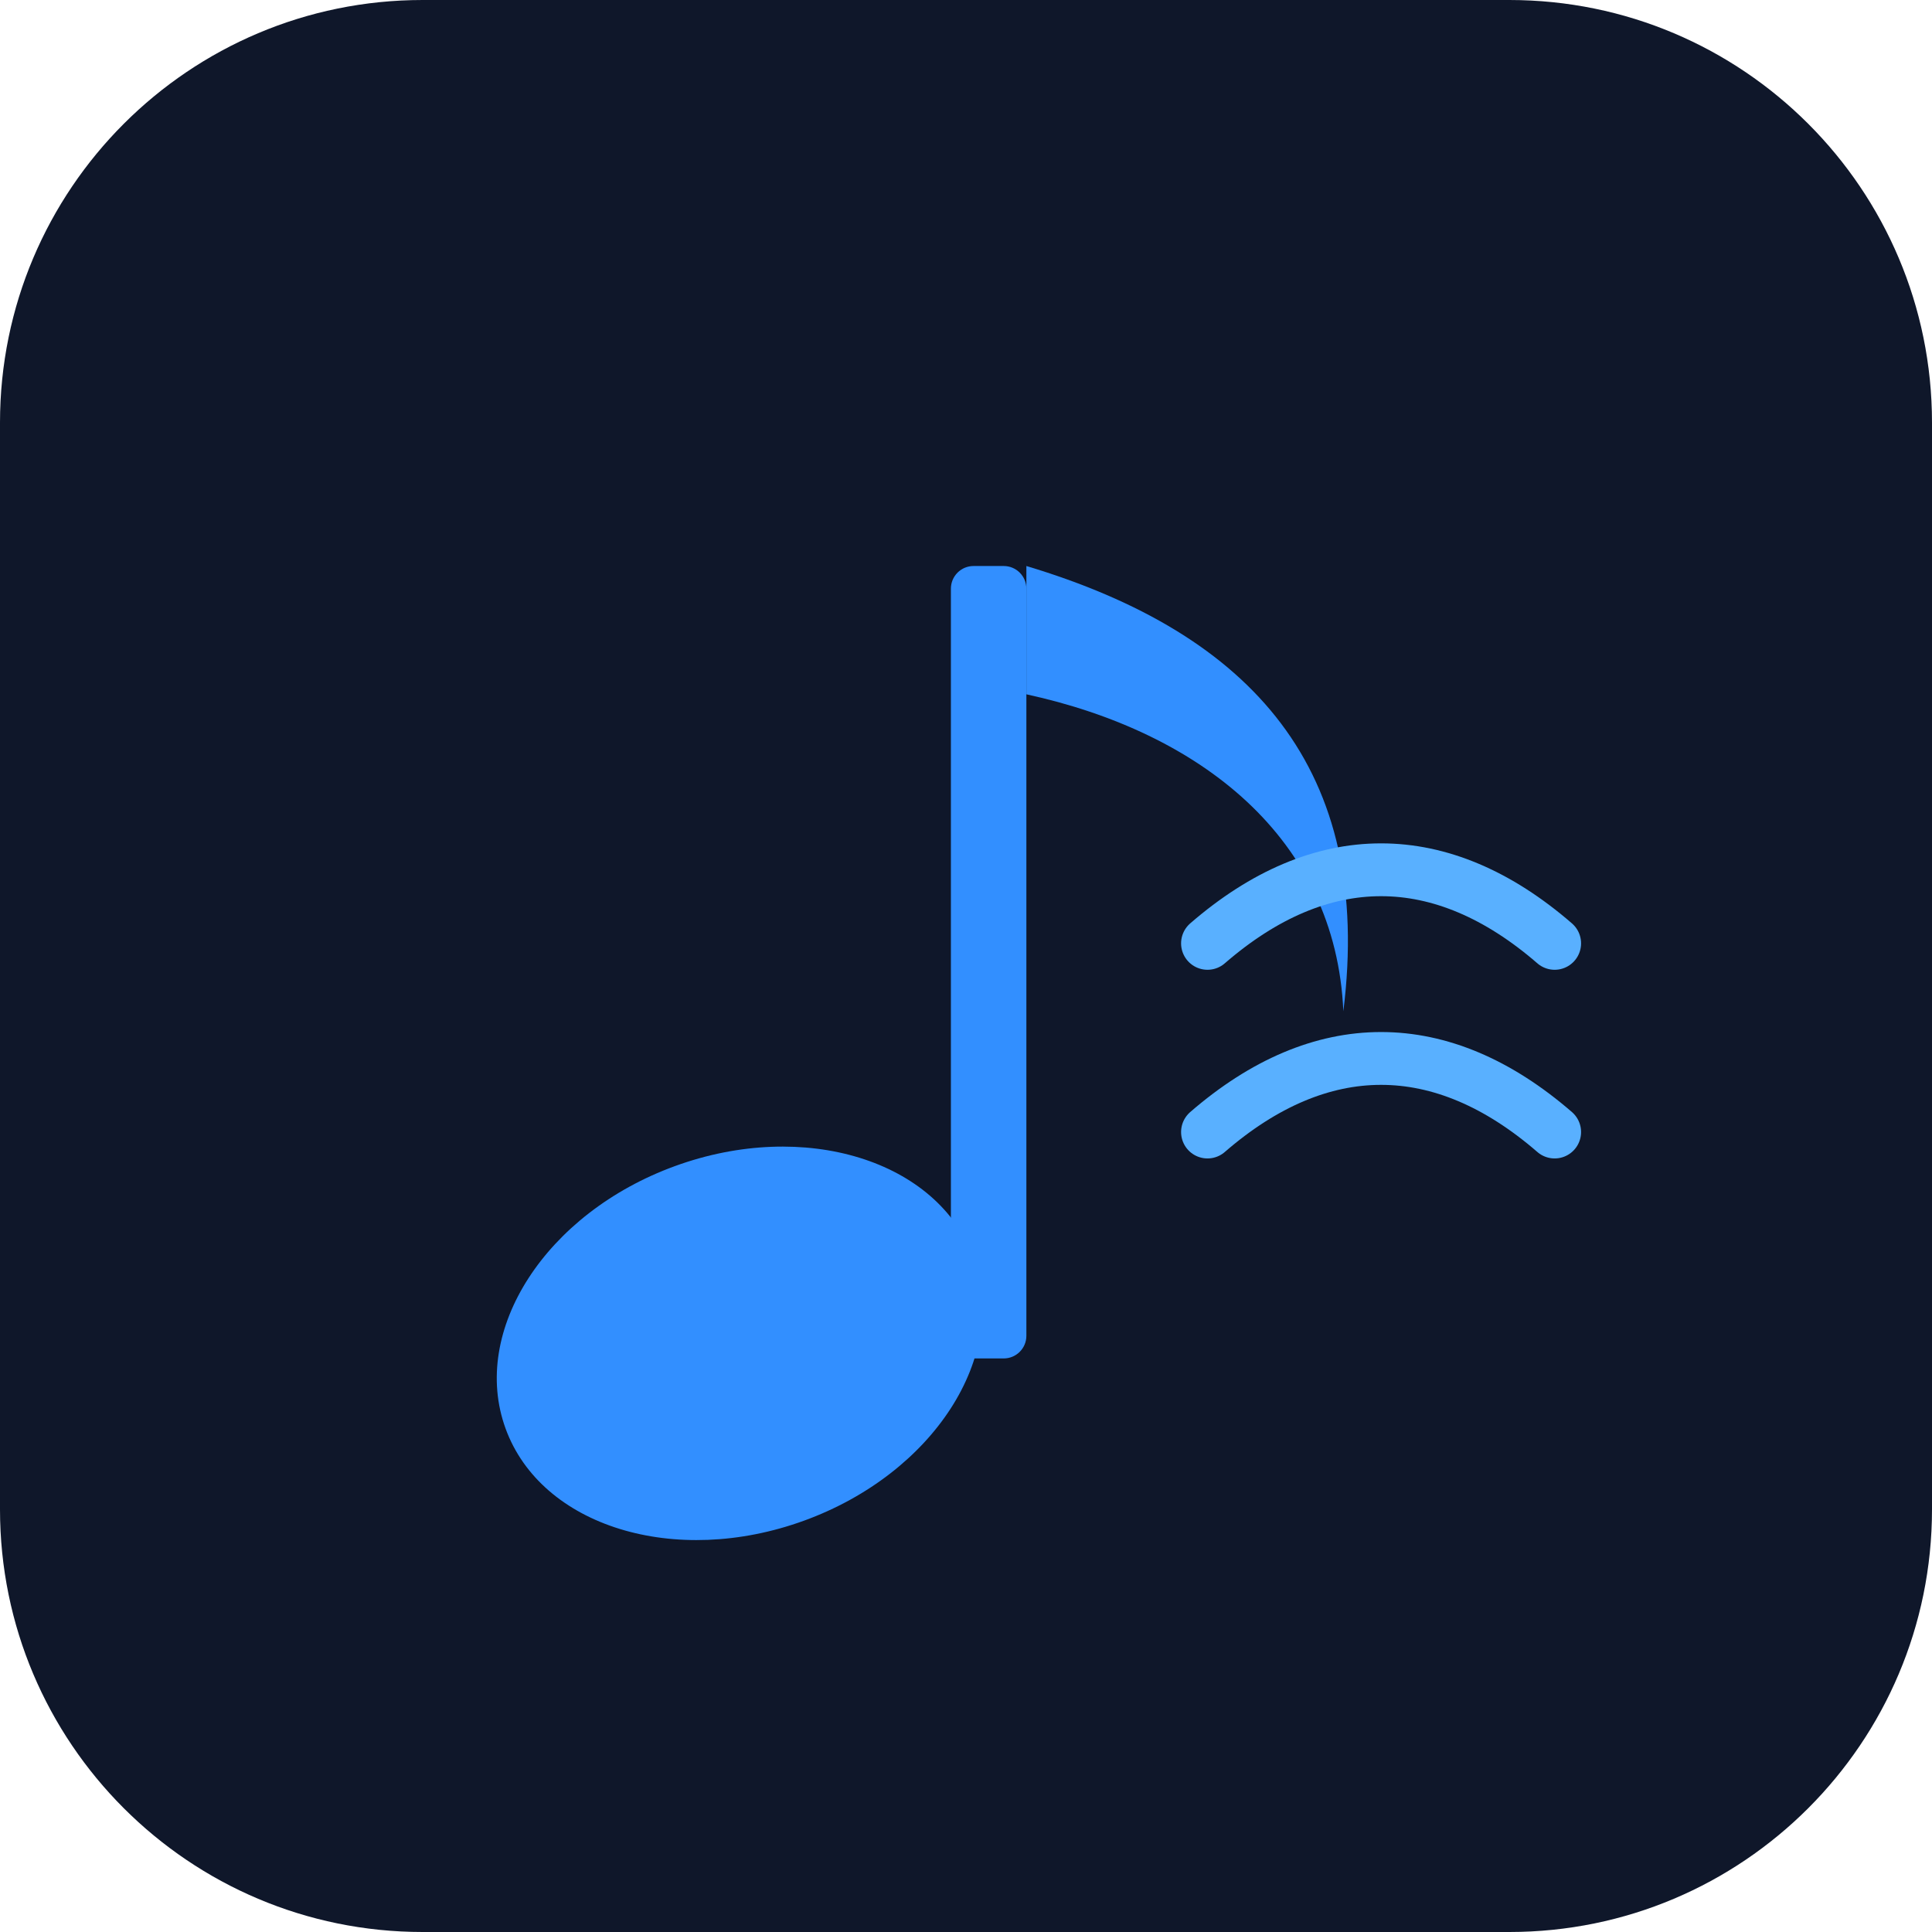
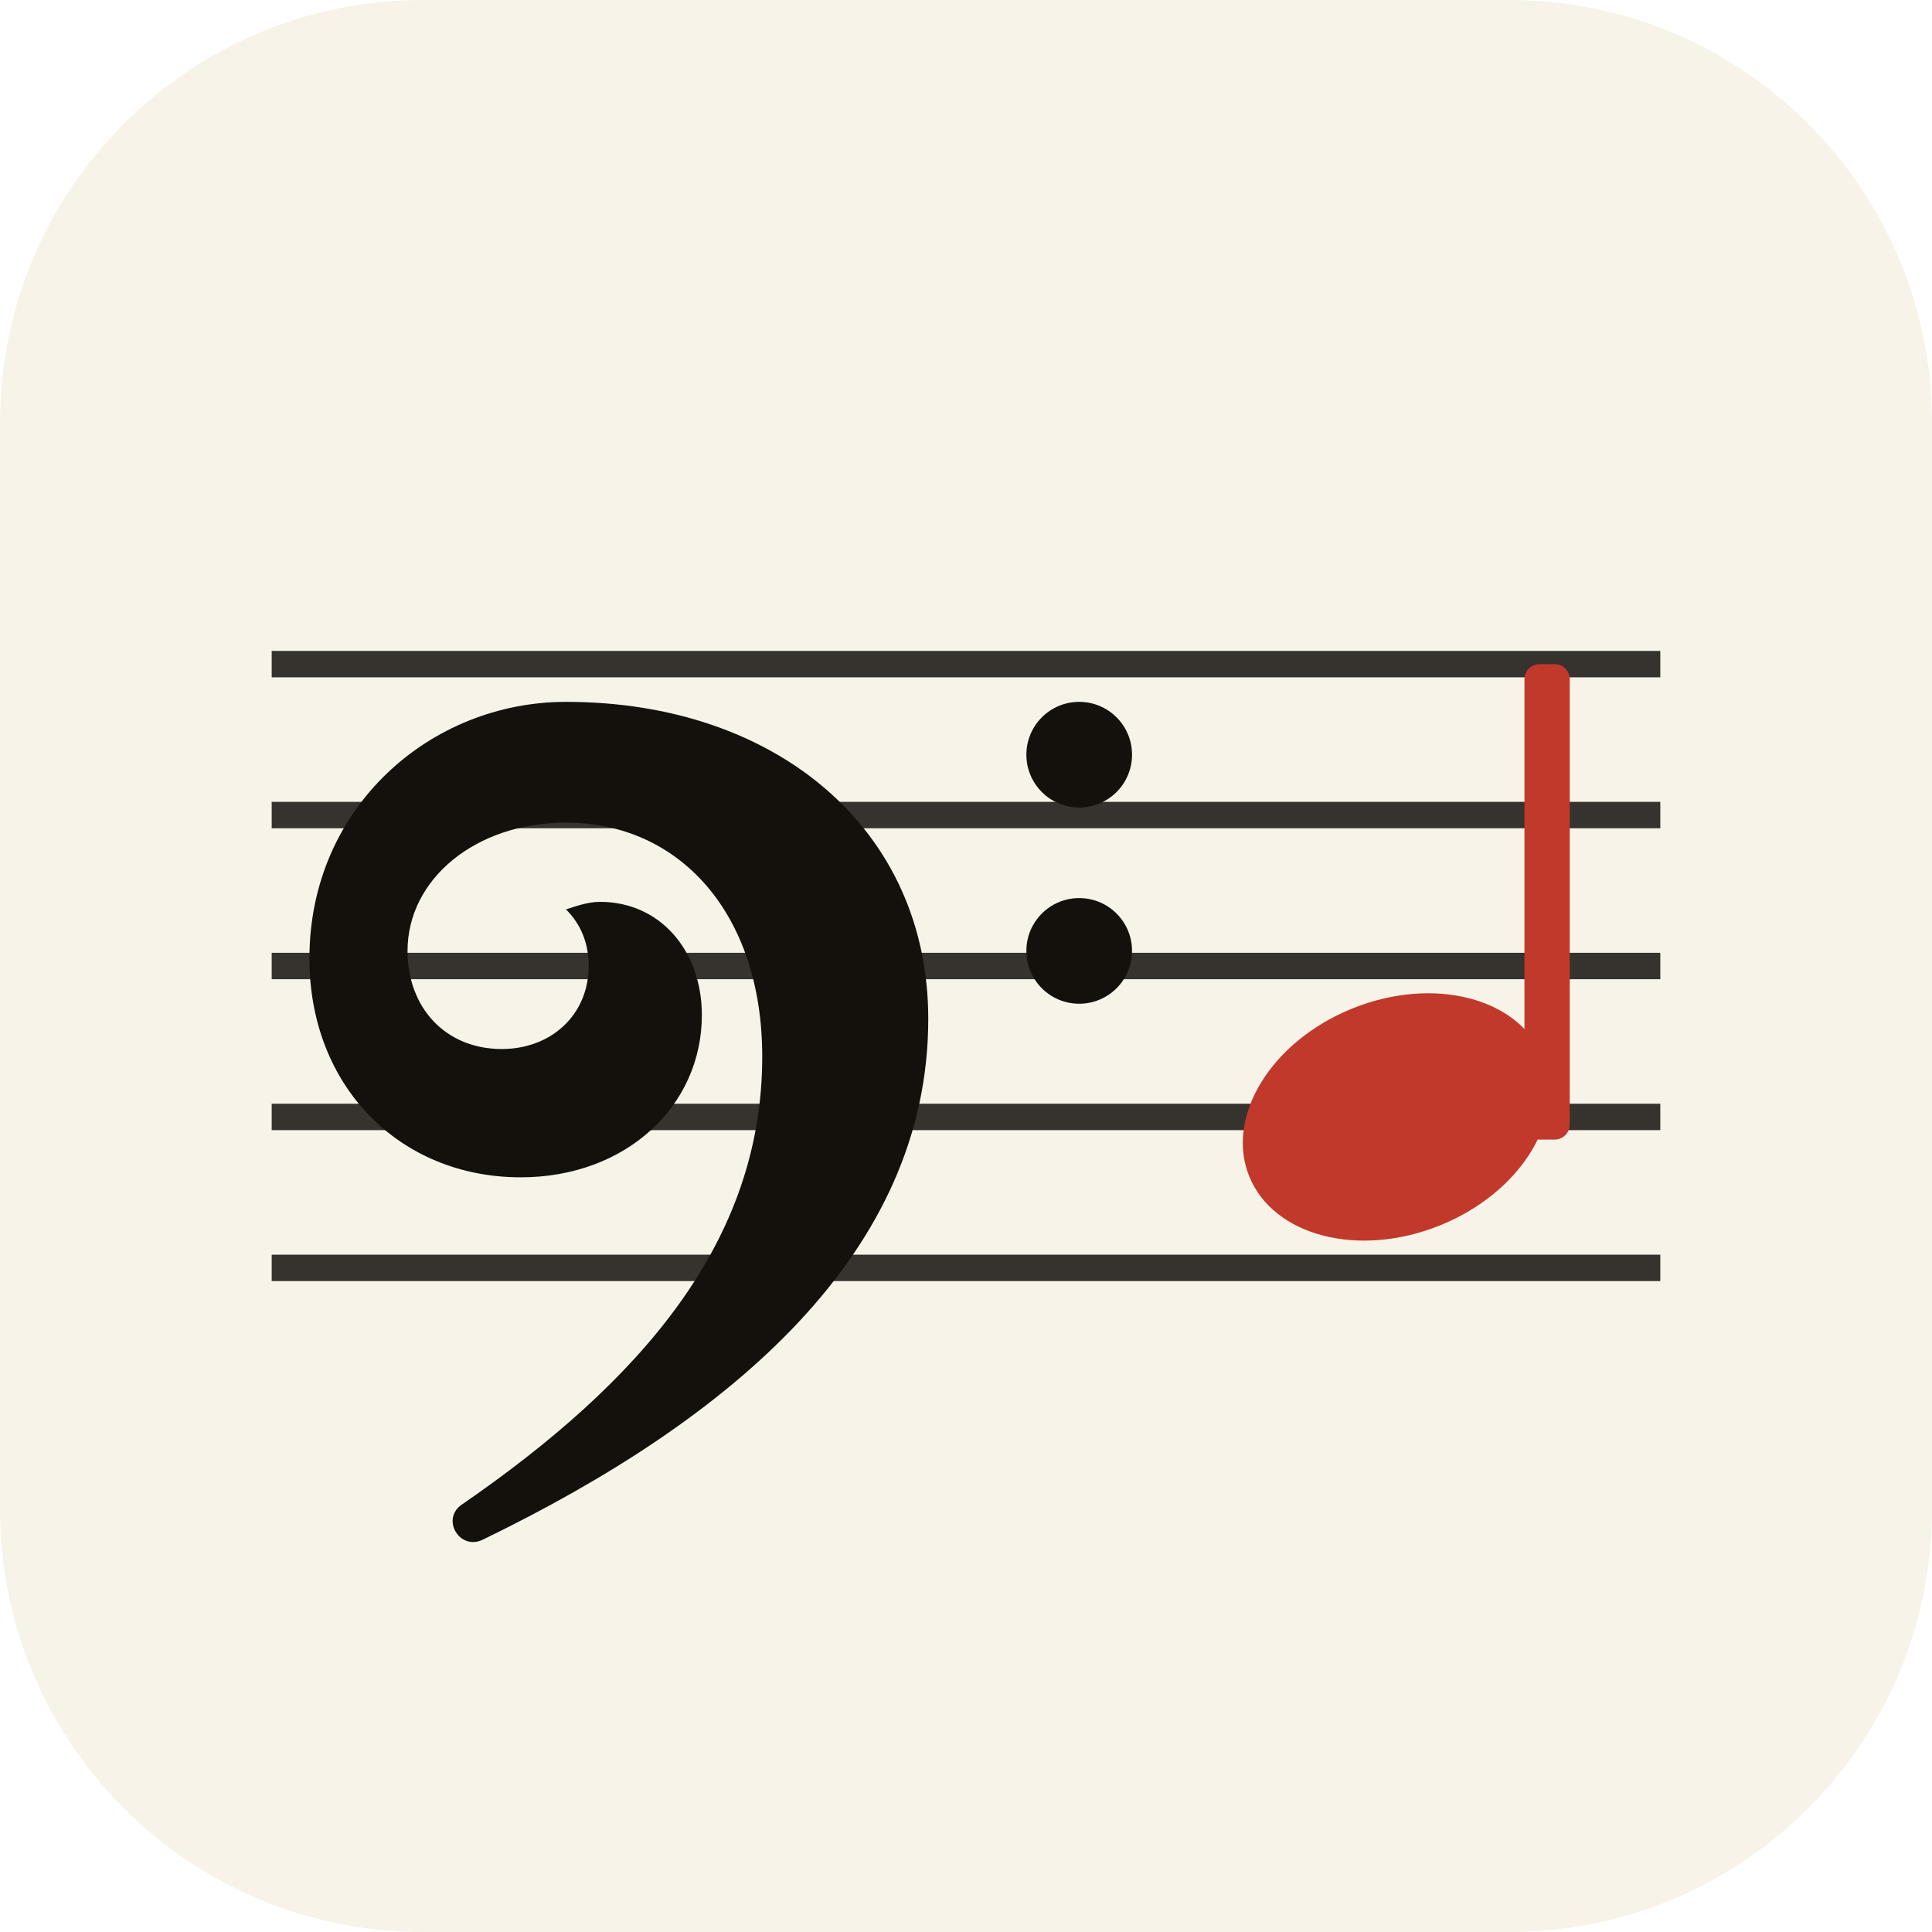
<svg xmlns="http://www.w3.org/2000/svg" viewBox="0 0 512 512">
-   <rect width="512" height="512" rx="112" fill="#0f172a" />
-   <g fill="#328fff">
-     <ellipse cx="196" cy="356" rx="66" ry="50" transform="rotate(-20 196 356)" />
-     <rect x="252" y="150" width="20" height="210" rx="6" />
-     <path d="M272 150c60 18 92 54 84 118-2-46-38-74-84-84z" />
+   <rect width="512" height="512" rx="112" fill="#f7f3e8" />
+   <g stroke="#14110d" stroke-width="7" opacity="0.85">
+     <line x1="72" y1="176" x2="440" y2="176" />
+     <line x1="72" y1="216" x2="440" y2="216" />
+     <line x1="72" y1="256" x2="440" y2="256" />
+     <line x1="72" y1="296" x2="440" y2="296" />
+     <line x1="72" y1="336" x2="440" y2="336" />
  </g>
-   <g fill="none" stroke="#59b0ff" stroke-width="14" stroke-linecap="round">
-     <path d="M320 250c30-26 62-26 92 0" />
-     <path d="M320 300c30-26 62-26 92 0" />
+   <g fill="#14110d">
+     <path d="M150 186c56 0 96 34 96 84 0 62-52 106-118 138-6 3-11-5-6-9 48-33 80-70 80-119 0-38-22-62-52-62-24 0-42 15-42 34 0 15 10 26 25 26 13 0 23-9 23-22 0-6-2-11-6-15 3-1 6-2 9-2 16 0 27 13 27 30 0 24-20 43-48 43-32 0-56-24-56-58 0-40 32-68 68-68z" />
+     <circle cx="286" cy="200" r="14" />
+     <circle cx="286" cy="252" r="14" />
  </g>
+   <ellipse cx="370" cy="296" rx="42" ry="31" transform="rotate(-22 370 296)" fill="#c0392b" />
+   <rect x="404" y="176" width="12" height="126" rx="4" fill="#c0392b" />
</svg>
